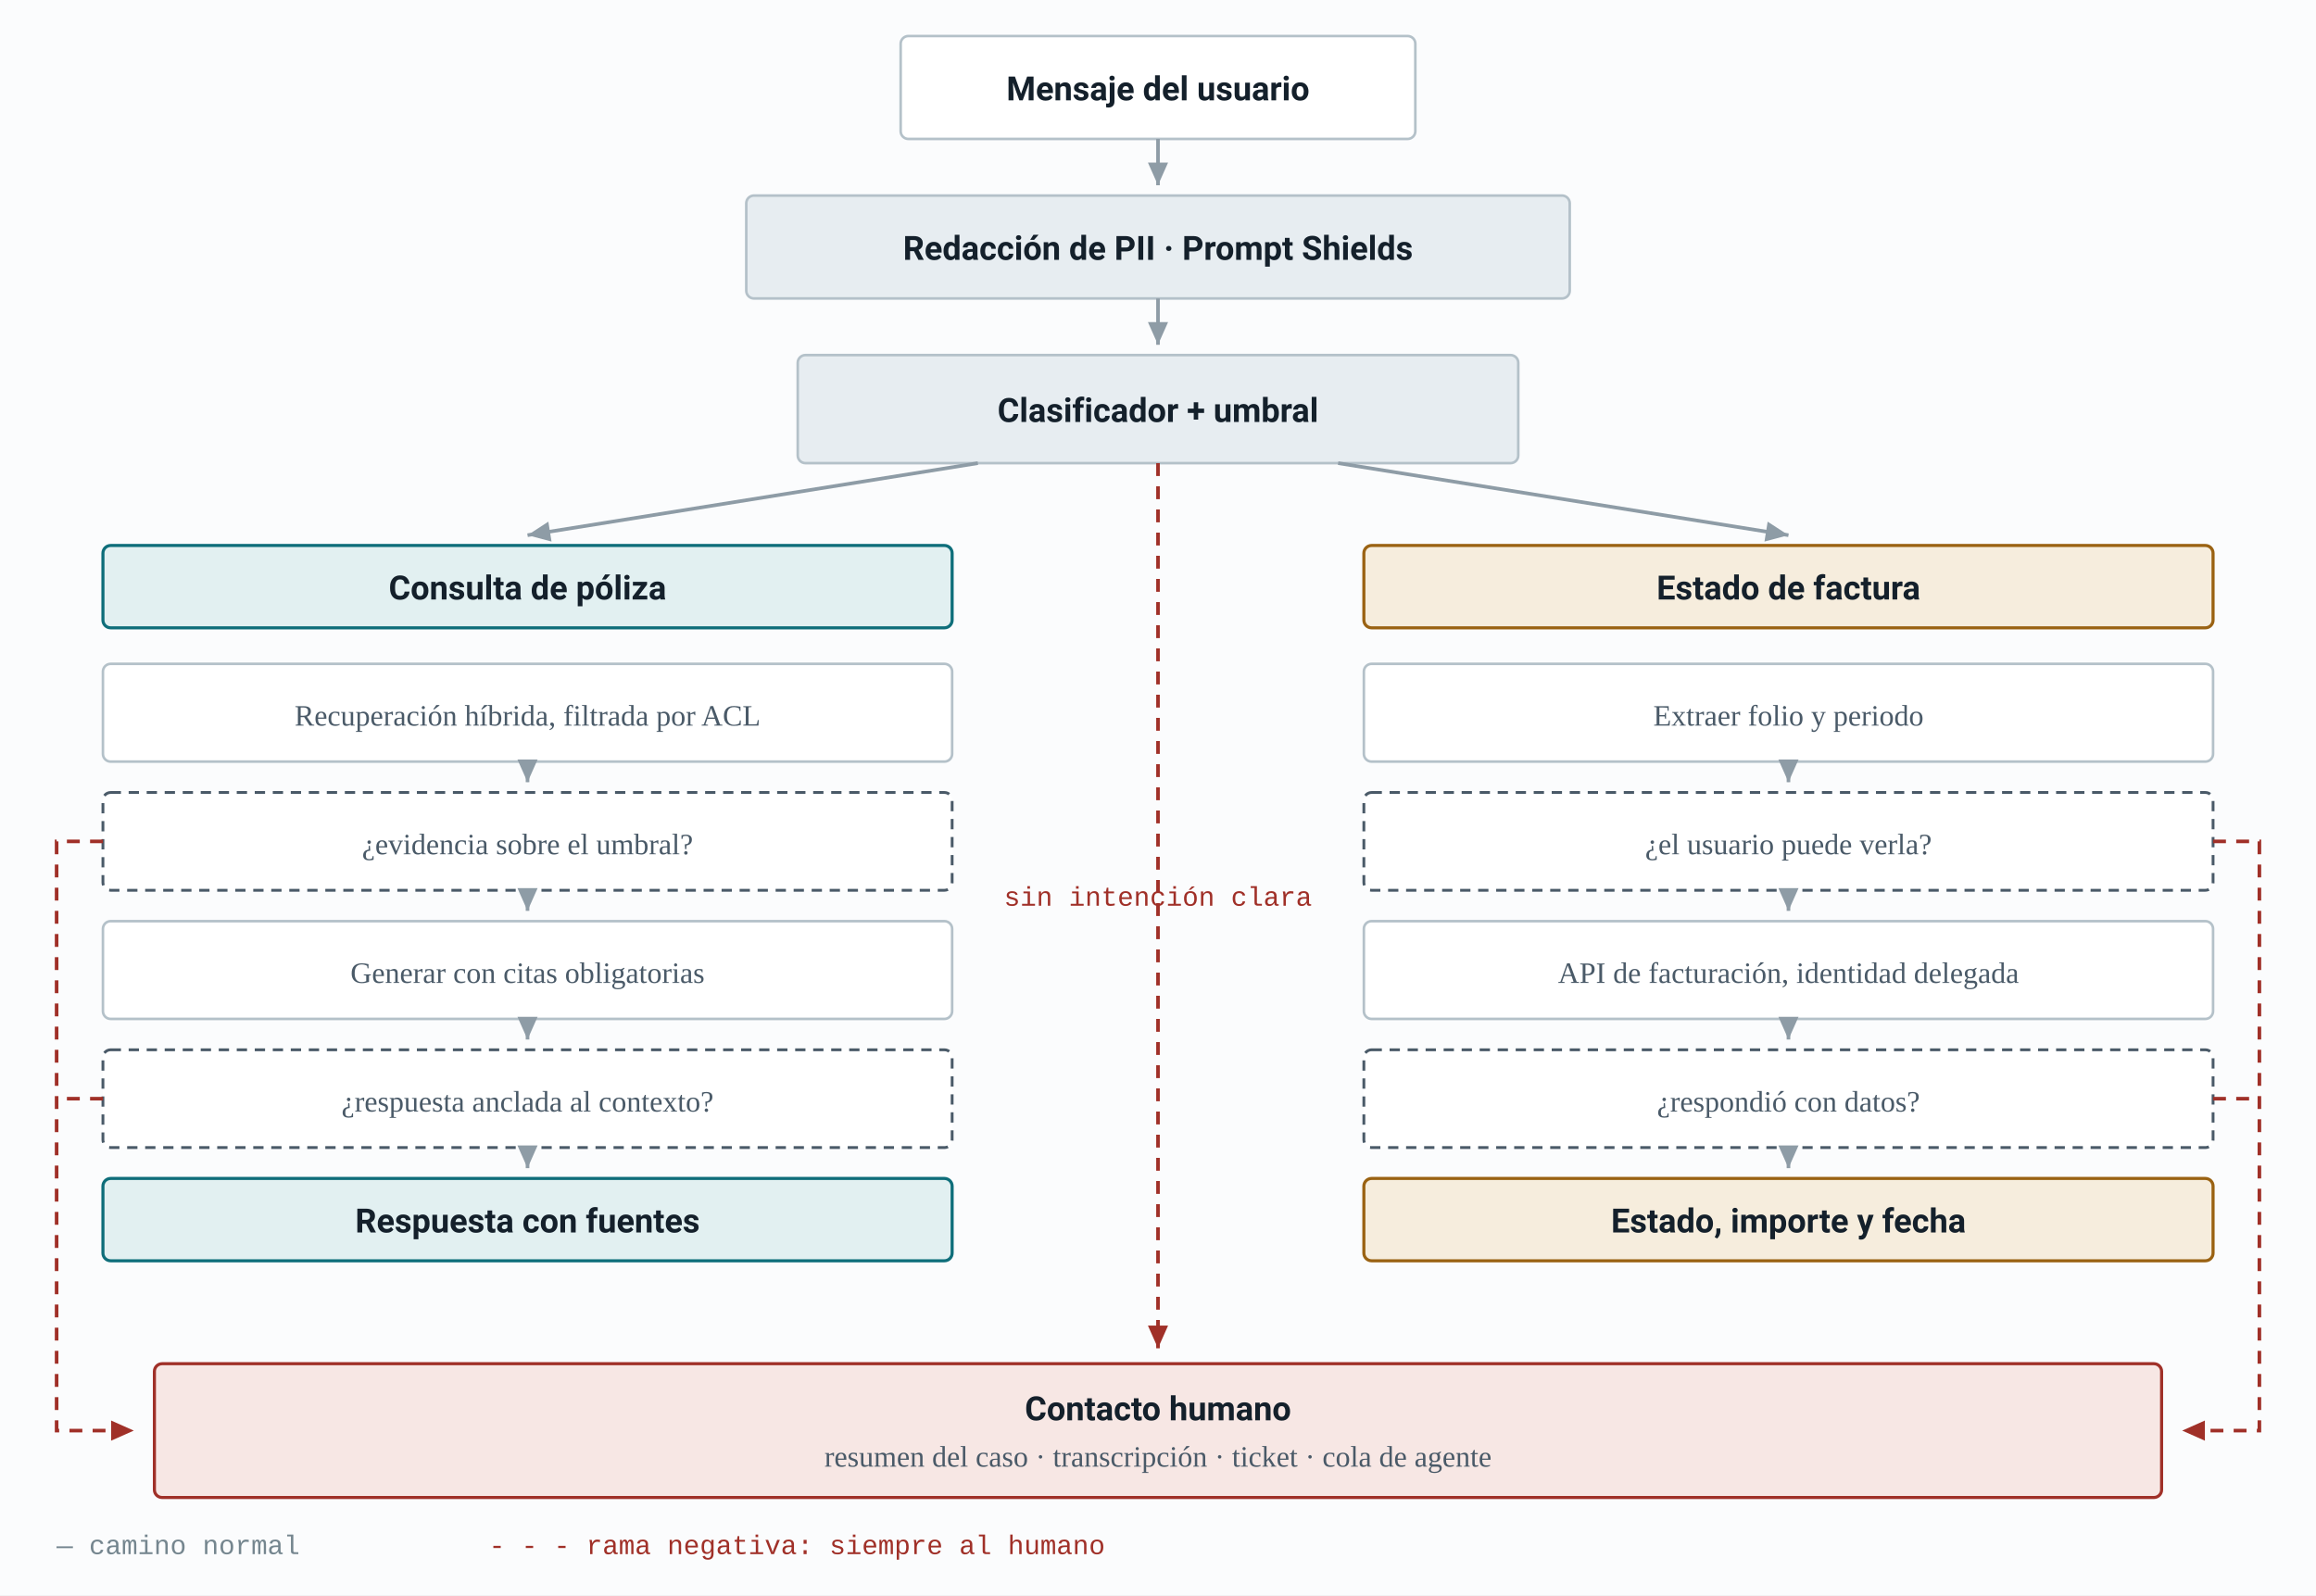
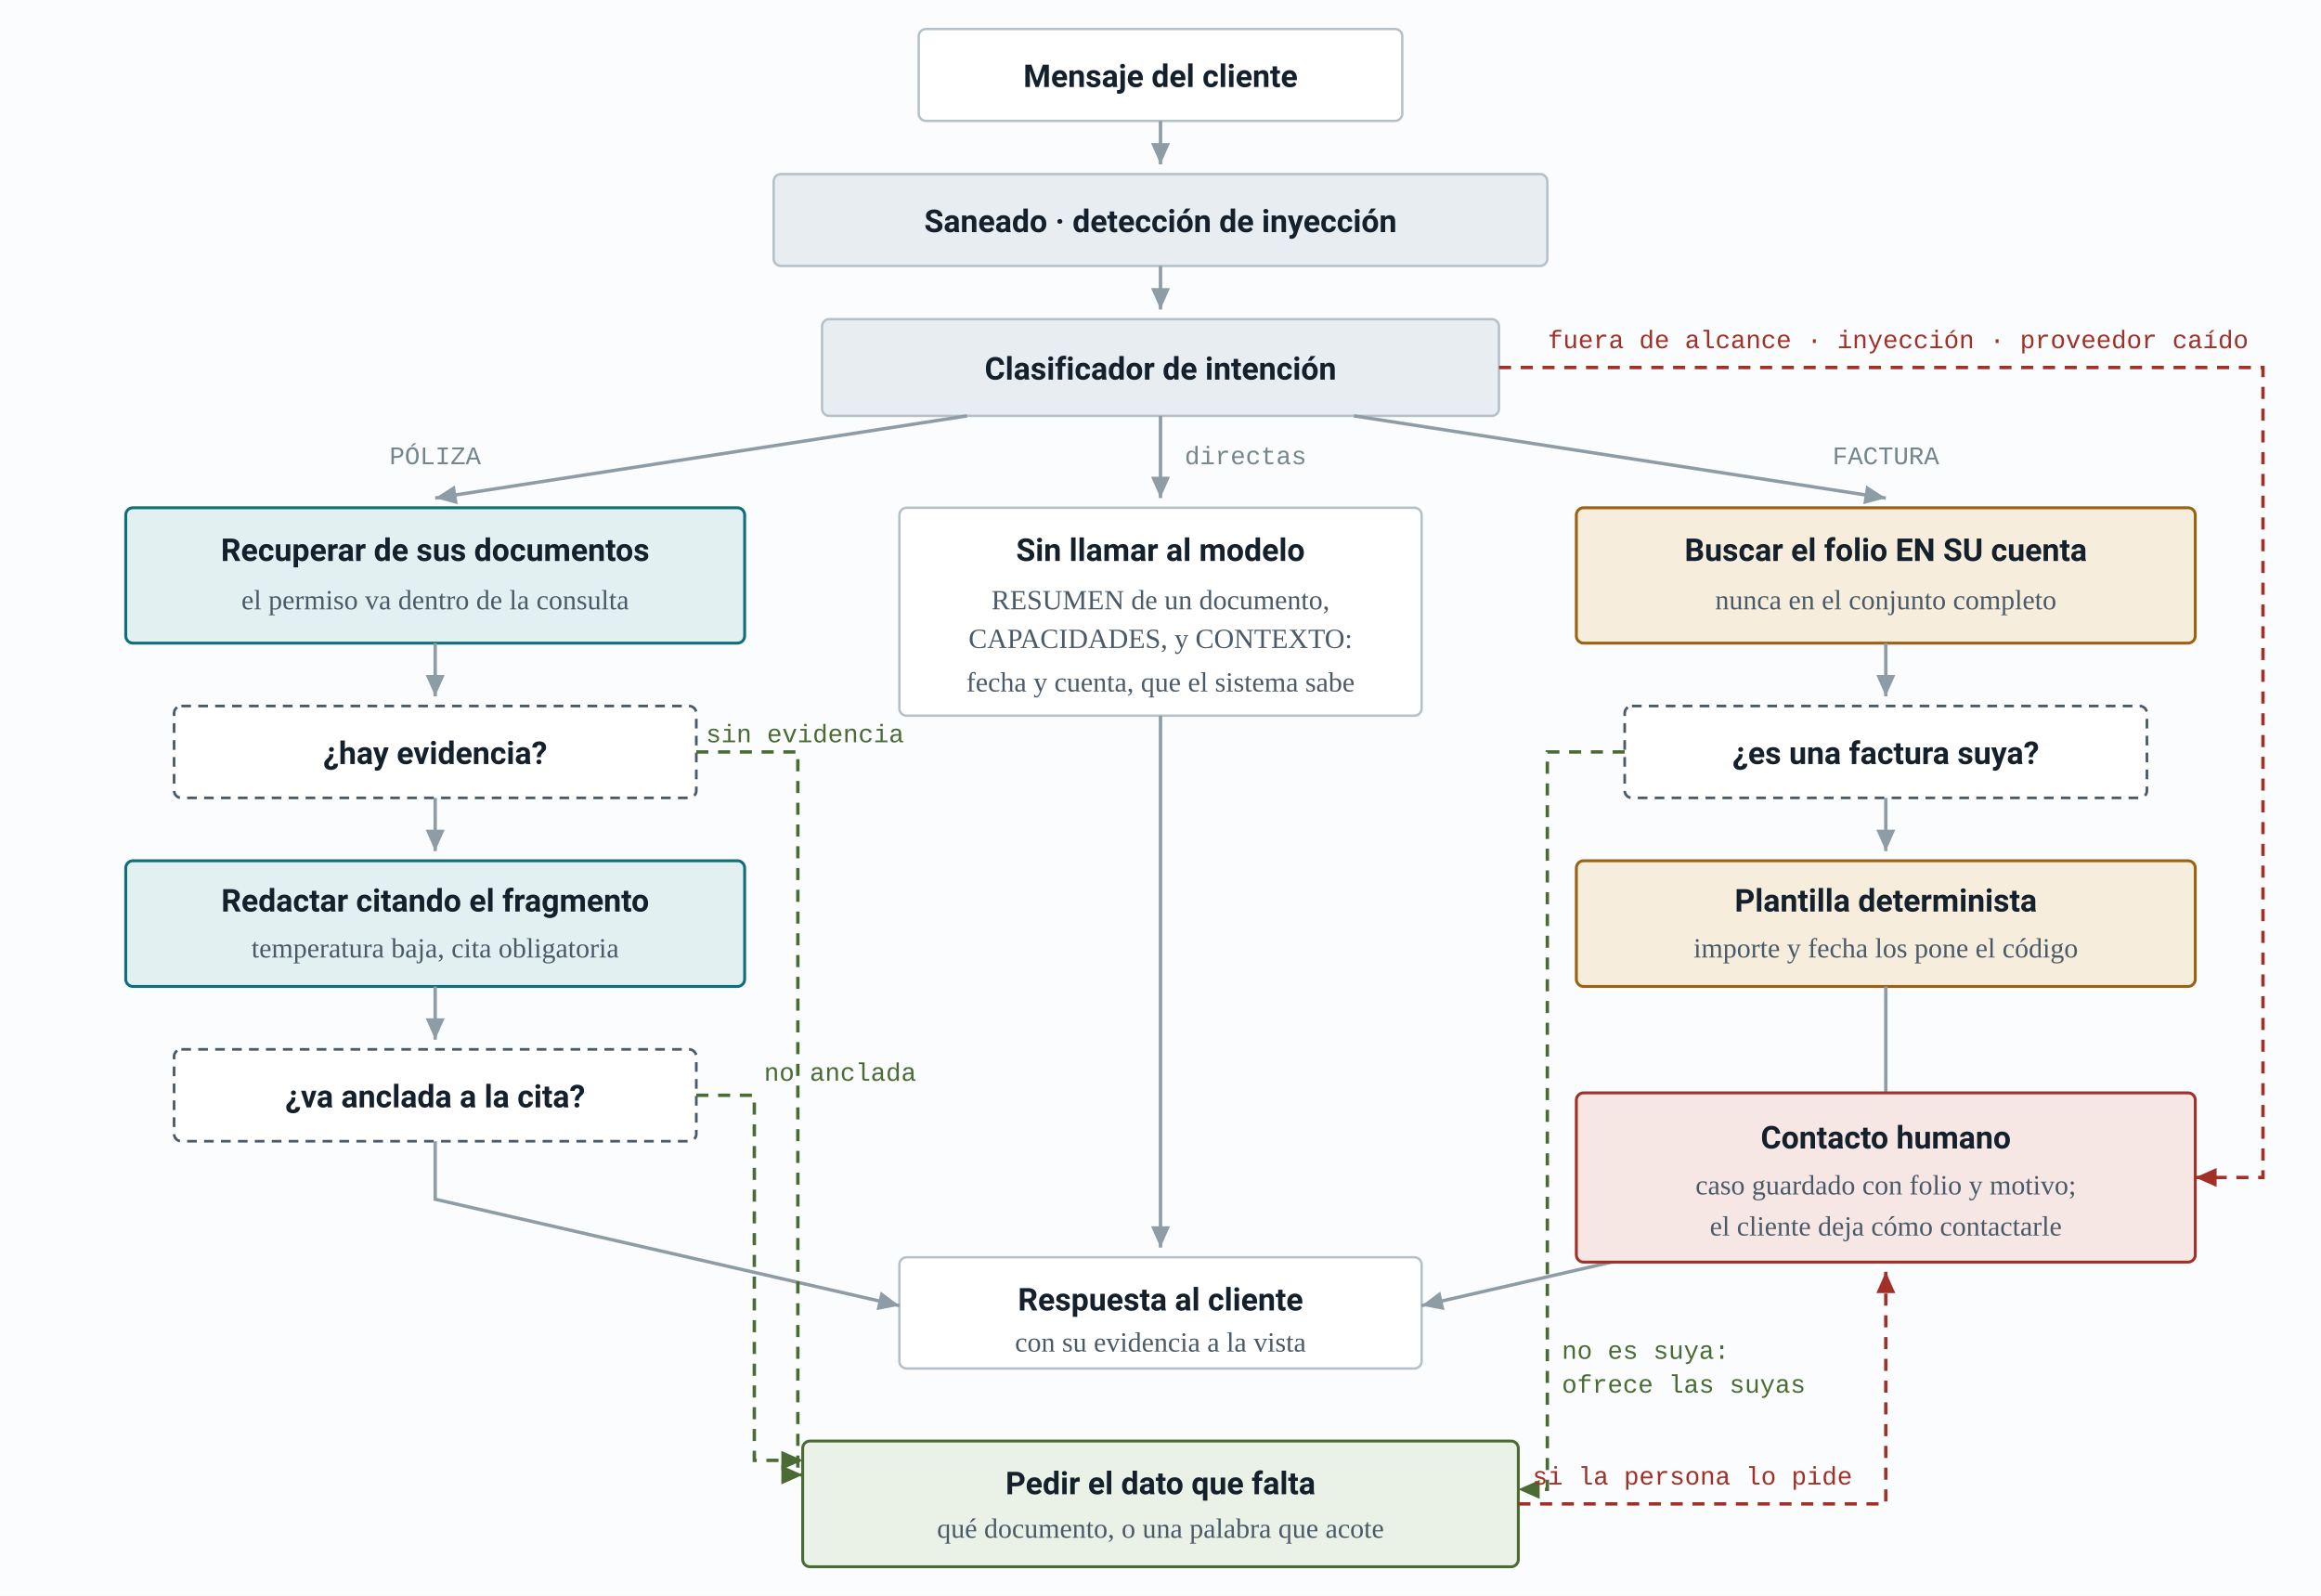
- <svg xmlns="http://www.w3.org/2000/svg" viewBox="0 0 900 620" width="900" height="620" role="img" aria-label="Diagrama de flujo: el mensaje pasa por redaccion de PII y prompt shields, luego por el clasificador de intencion, que abre dos caminos con verificaciones: consulta de poliza y estado de factura. Toda rama negativa de cada verificacion, mas la falta de intencion clara, desemboca en el contacto humano.">
+ <svg xmlns="http://www.w3.org/2000/svg" viewBox="0 0 960 660" width="960" height="660" role="img" aria-label="Diagrama de flujo de las intenciones: el mensaje pasa por saneado y deteccion de inyeccion, luego por el clasificador. Consulta de poliza recupera con filtro por cuenta y verifica el anclaje de la respuesta. Estado de factura busca el folio dentro de la cuenta y arma la respuesta con plantilla. Ambas ramas, cuando no pueden sostener una respuesta, van a pedir mas datos en vez de traspasar, y desde ahi la persona puede pedir un ejecutivo. Solo lo que queda fuera de alcance, la inyeccion y las fallas del proveedor van directas al contacto humano.">
  <style>
    .bg   { fill: #FBFCFD; }
    .box  { fill: #FFFFFF; stroke: #B4C1C9; stroke-width: 1; }
    .soft { fill: #E7EDF1; stroke: #B4C1C9; stroke-width: 1; }
    .rag  { fill: #E2F0F1; stroke: #0E6E7A; stroke-width: 1.2; }
    .txn  { fill: #F6EDDD; stroke: #9A6212; stroke-width: 1.2; }
    .dny  { fill: #F7E7E4; stroke: #A03028; stroke-width: 1.2; }
+     .ask  { fill: #EAF1E6; stroke: #4A6B34; stroke-width: 1.2; }
    .dec  { fill: #FFFFFF; stroke: #4A5A68; stroke-width: 1.1; stroke-dasharray: 4 3; }
    .t    { font-family: "Segoe UI", Roboto, Helvetica, Arial, sans-serif; font-size: 13px; font-weight: 600; fill: #14202B; }
    .s    { font-family: Georgia, "Times New Roman", serif; font-size: 11.5px; fill: #4A5A68; }
    .l    { font-family: "SF Mono", Consolas, "Liberation Mono", monospace; font-size: 10.5px; fill: #75868F; }
    .ld   { font-family: "SF Mono", Consolas, "Liberation Mono", monospace; font-size: 10.5px; fill: #A03028; }
+     .la   { font-family: "SF Mono", Consolas, "Liberation Mono", monospace; font-size: 10.5px; fill: #4A6B34; }
    .e    { stroke: #8E9CA6; stroke-width: 1.4; fill: none; }
    .ed   { stroke: #A03028; stroke-width: 1.4; fill: none; stroke-dasharray: 5 4; }
+     .ea   { stroke: #4A6B34; stroke-width: 1.4; fill: none; stroke-dasharray: 5 4; }
  </style>
  <defs>
    <marker id="ar" viewBox="0 0 10 10" refX="9" refY="5" markerWidth="7" markerHeight="7" orient="auto-start-reverse">
      <path d="M 0 1 L 9 5 L 0 9 z" fill="#8E9CA6" />
    </marker>
    <marker id="arD" viewBox="0 0 10 10" refX="9" refY="5" markerWidth="7" markerHeight="7" orient="auto-start-reverse">
      <path d="M 0 1 L 9 5 L 0 9 z" fill="#A03028" />
    </marker>
+     <marker id="arA" viewBox="0 0 10 10" refX="9" refY="5" markerWidth="7" markerHeight="7" orient="auto-start-reverse">
+       <path d="M 0 1 L 9 5 L 0 9 z" fill="#4A6B34" />
+     </marker>
  </defs>
-   <rect class="bg" x="0" y="0" width="900" height="620" />
-   <rect class="box" x="350" y="14" width="200" height="40" rx="3" />
-   <text class="t" x="450" y="39" text-anchor="middle">Mensaje del usuario</text>
-   <line class="e" x1="450" y1="54" x2="450" y2="72" marker-end="url(#ar)" />
-   <rect class="soft" x="290" y="76" width="320" height="40" rx="3" />
-   <text class="t" x="450" y="101" text-anchor="middle">Redacción de PII · Prompt Shields</text>
-   <line class="e" x1="450" y1="116" x2="450" y2="134" marker-end="url(#ar)" />
-   <rect class="soft" x="310" y="138" width="280" height="42" rx="3" />
-   <text class="t" x="450" y="164" text-anchor="middle">Clasificador + umbral</text>
-   <path class="e" d="M 380 180 L 205 208" marker-end="url(#ar)" />
-   <path class="e" d="M 520 180 L 695 208" marker-end="url(#ar)" />
-   <path class="ed" d="M 450 180 L 450 524" marker-end="url(#arD)" />
-   <text class="ld" x="450" y="352" text-anchor="middle">sin intención clara</text>
-   <rect class="rag" x="40" y="212" width="330" height="32" rx="3" />
-   <text class="t" x="205" y="233" text-anchor="middle">Consulta de póliza</text>
-   <rect class="box" x="40" y="258" width="330" height="38" rx="3" />
-   <text class="s" x="205" y="282" text-anchor="middle">Recuperación híbrida, filtrada por ACL</text>
-   <line class="e" x1="205" y1="296" x2="205" y2="304" marker-end="url(#ar)" />
-   <rect class="dec" x="40" y="308" width="330" height="38" rx="3" />
-   <text class="s" x="205" y="332" text-anchor="middle">¿evidencia sobre el umbral?</text>
-   <line class="e" x1="205" y1="346" x2="205" y2="354" marker-end="url(#ar)" />
-   <rect class="box" x="40" y="358" width="330" height="38" rx="3" />
-   <text class="s" x="205" y="382" text-anchor="middle">Generar con citas obligatorias</text>
-   <line class="e" x1="205" y1="396" x2="205" y2="404" marker-end="url(#ar)" />
-   <rect class="dec" x="40" y="408" width="330" height="38" rx="3" />
-   <text class="s" x="205" y="432" text-anchor="middle">¿respuesta anclada al contexto?</text>
-   <line class="e" x1="205" y1="446" x2="205" y2="454" marker-end="url(#ar)" />
-   <rect class="rag" x="40" y="458" width="330" height="32" rx="3" />
-   <text class="t" x="205" y="479" text-anchor="middle">Respuesta con fuentes</text>
-   <path class="ed" d="M 40 327 L 22 327 L 22 556 L 52 556" marker-end="url(#arD)" />
-   <path class="ed" d="M 40 427 L 22 427" />
-   <rect class="txn" x="530" y="212" width="330" height="32" rx="3" />
-   <text class="t" x="695" y="233" text-anchor="middle">Estado de factura</text>
-   <rect class="box" x="530" y="258" width="330" height="38" rx="3" />
-   <text class="s" x="695" y="282" text-anchor="middle">Extraer folio y periodo</text>
-   <line class="e" x1="695" y1="296" x2="695" y2="304" marker-end="url(#ar)" />
-   <rect class="dec" x="530" y="308" width="330" height="38" rx="3" />
-   <text class="s" x="695" y="332" text-anchor="middle">¿el usuario puede verla?</text>
-   <line class="e" x1="695" y1="346" x2="695" y2="354" marker-end="url(#ar)" />
-   <rect class="box" x="530" y="358" width="330" height="38" rx="3" />
-   <text class="s" x="695" y="382" text-anchor="middle">API de facturación, identidad delegada</text>
-   <line class="e" x1="695" y1="396" x2="695" y2="404" marker-end="url(#ar)" />
-   <rect class="dec" x="530" y="408" width="330" height="38" rx="3" />
-   <text class="s" x="695" y="432" text-anchor="middle">¿respondió con datos?</text>
-   <line class="e" x1="695" y1="446" x2="695" y2="454" marker-end="url(#ar)" />
-   <rect class="txn" x="530" y="458" width="330" height="32" rx="3" />
-   <text class="t" x="695" y="479" text-anchor="middle">Estado, importe y fecha</text>
-   <path class="ed" d="M 860 327 L 878 327 L 878 556 L 848 556" marker-end="url(#arD)" />
-   <path class="ed" d="M 860 427 L 878 427" />
-   <rect class="dny" x="60" y="530" width="780" height="52" rx="3" />
-   <text class="t" x="450" y="552" text-anchor="middle">Contacto humano</text>
-   <text class="s" x="450" y="570" text-anchor="middle">resumen del caso · transcripción · ticket · cola de agente</text>
-   <text class="l" x="22" y="604">— camino normal</text>
-   <text class="ld" x="190" y="604">- - - rama negativa: siempre al humano</text>
+   <rect class="bg" x="0" y="0" width="960" height="660" />
+   <rect class="box" x="380" y="12" width="200" height="38" rx="3" />
+   <text class="t" x="480" y="36" text-anchor="middle">Mensaje del cliente</text>
+   <line class="e" x1="480" y1="50" x2="480" y2="68" marker-end="url(#ar)" />
+   <rect class="soft" x="320" y="72" width="320" height="38" rx="3" />
+   <text class="t" x="480" y="96" text-anchor="middle">Saneado · detección de inyección</text>
+   <line class="e" x1="480" y1="110" x2="480" y2="128" marker-end="url(#ar)" />
+   <rect class="soft" x="340" y="132" width="280" height="40" rx="3" />
+   <text class="t" x="480" y="157" text-anchor="middle">Clasificador de intención</text>
+   <path class="e" d="M 400 172 L 180 206" marker-end="url(#ar)" />
+   <text class="l" x="180" y="192" text-anchor="middle">PÓLIZA</text>
+   <path class="e" d="M 560 172 L 780 206" marker-end="url(#ar)" />
+   <text class="l" x="780" y="192" text-anchor="middle">FACTURA</text>
+   <line class="e" x1="480" y1="172" x2="480" y2="206" marker-end="url(#ar)" />
+   <text class="l" x="490" y="192">directas</text>
+   <rect class="rag" x="52" y="210" width="256" height="56" rx="3" />
+   <text class="t" x="180" y="232" text-anchor="middle">Recuperar de sus documentos</text>
+   <text class="s" x="180" y="252" text-anchor="middle">el permiso va dentro de la consulta</text>
+   <line class="e" x1="180" y1="266" x2="180" y2="288" marker-end="url(#ar)" />
+   <rect class="dec" x="72" y="292" width="216" height="38" rx="3" />
+   <text class="t" x="180" y="316" text-anchor="middle">¿hay evidencia?</text>
+   <line class="e" x1="180" y1="330" x2="180" y2="352" marker-end="url(#ar)" />
+   <rect class="rag" x="52" y="356" width="256" height="52" rx="3" />
+   <text class="t" x="180" y="377" text-anchor="middle">Redactar citando el fragmento</text>
+   <text class="s" x="180" y="396" text-anchor="middle">temperatura baja, cita obligatoria</text>
+   <line class="e" x1="180" y1="408" x2="180" y2="430" marker-end="url(#ar)" />
+   <rect class="dec" x="72" y="434" width="216" height="38" rx="3" />
+   <text class="t" x="180" y="458" text-anchor="middle">¿va anclada a la cita?</text>
+   <rect class="txn" x="652" y="210" width="256" height="56" rx="3" />
+   <text class="t" x="780" y="232" text-anchor="middle">Buscar el folio EN SU cuenta</text>
+   <text class="s" x="780" y="252" text-anchor="middle">nunca en el conjunto completo</text>
+   <line class="e" x1="780" y1="266" x2="780" y2="288" marker-end="url(#ar)" />
+   <rect class="dec" x="672" y="292" width="216" height="38" rx="3" />
+   <text class="t" x="780" y="316" text-anchor="middle">¿es una factura suya?</text>
+   <line class="e" x1="780" y1="330" x2="780" y2="352" marker-end="url(#ar)" />
+   <rect class="txn" x="652" y="356" width="256" height="52" rx="3" />
+   <text class="t" x="780" y="377" text-anchor="middle">Plantilla determinista</text>
+   <text class="s" x="780" y="396" text-anchor="middle">importe y fecha los pone el código</text>
+   <rect class="box" x="372" y="210" width="216" height="86" rx="3" />
+   <text class="t" x="480" y="232" text-anchor="middle">Sin llamar al modelo</text>
+   <text class="s" x="480" y="252" text-anchor="middle">RESUMEN de un documento,</text>
+   <text class="s" x="480" y="268" text-anchor="middle">CAPACIDADES, y CONTEXTO:</text>
+   <text class="s" x="480" y="286" text-anchor="middle">fecha y cuenta, que el sistema sabe</text>
+   <rect class="box" x="372" y="520" width="216" height="46" rx="3" />
+   <text class="t" x="480" y="542" text-anchor="middle">Respuesta al cliente</text>
+   <text class="s" x="480" y="559" text-anchor="middle">con su evidencia a la vista</text>
+   <path class="e" d="M 180 472 L 180 496 L 372 540" marker-end="url(#ar)" />
+   <path class="e" d="M 780 408 L 780 496 L 588 540" marker-end="url(#ar)" />
+   <line class="e" x1="480" y1="296" x2="480" y2="516" marker-end="url(#ar)" />
+   <rect class="ask" x="332" y="596" width="296" height="52" rx="3" />
+   <text class="t" x="480" y="618" text-anchor="middle">Pedir el dato que falta</text>
+   <text class="s" x="480" y="636" text-anchor="middle">qué documento, o una palabra que acote</text>
+   <path class="ea" d="M 288 311 L 330 311 L 330 610 L 332 610" marker-end="url(#arA)" />
+   <text class="la" x="292" y="307">sin evidencia</text>
+   <path class="ea" d="M 288 453 L 312 453 L 312 604 L 332 604" marker-end="url(#arA)" />
+   <text class="la" x="316" y="447">no anclada</text>
+   <path class="ea" d="M 672 311 L 640 311 L 640 616 L 628 616" marker-end="url(#arA)" />
+   <text class="la" x="646" y="562">no es suya:</text>
+   <text class="la" x="646" y="576">ofrece las suyas</text>
+   <rect class="dny" x="652" y="452" width="256" height="70" rx="3" />
+   <text class="t" x="780" y="475" text-anchor="middle">Contacto humano</text>
+   <text class="s" x="780" y="494" text-anchor="middle">caso guardado con folio y motivo;</text>
+   <text class="s" x="780" y="511" text-anchor="middle">el cliente deja cómo contactarle</text>
+   <path class="ed" d="M 628 622 L 780 622 L 780 526" marker-end="url(#arD)" />
+   <text class="ld" x="700" y="614" text-anchor="middle">si la persona lo pide</text>
+   <path class="ed" d="M 620 152 L 936 152 L 936 487 L 908 487" marker-end="url(#arD)" />
+   <text class="ld" x="930" y="144" text-anchor="end">fuera de alcance · inyección · proveedor caído</text>
</svg>
